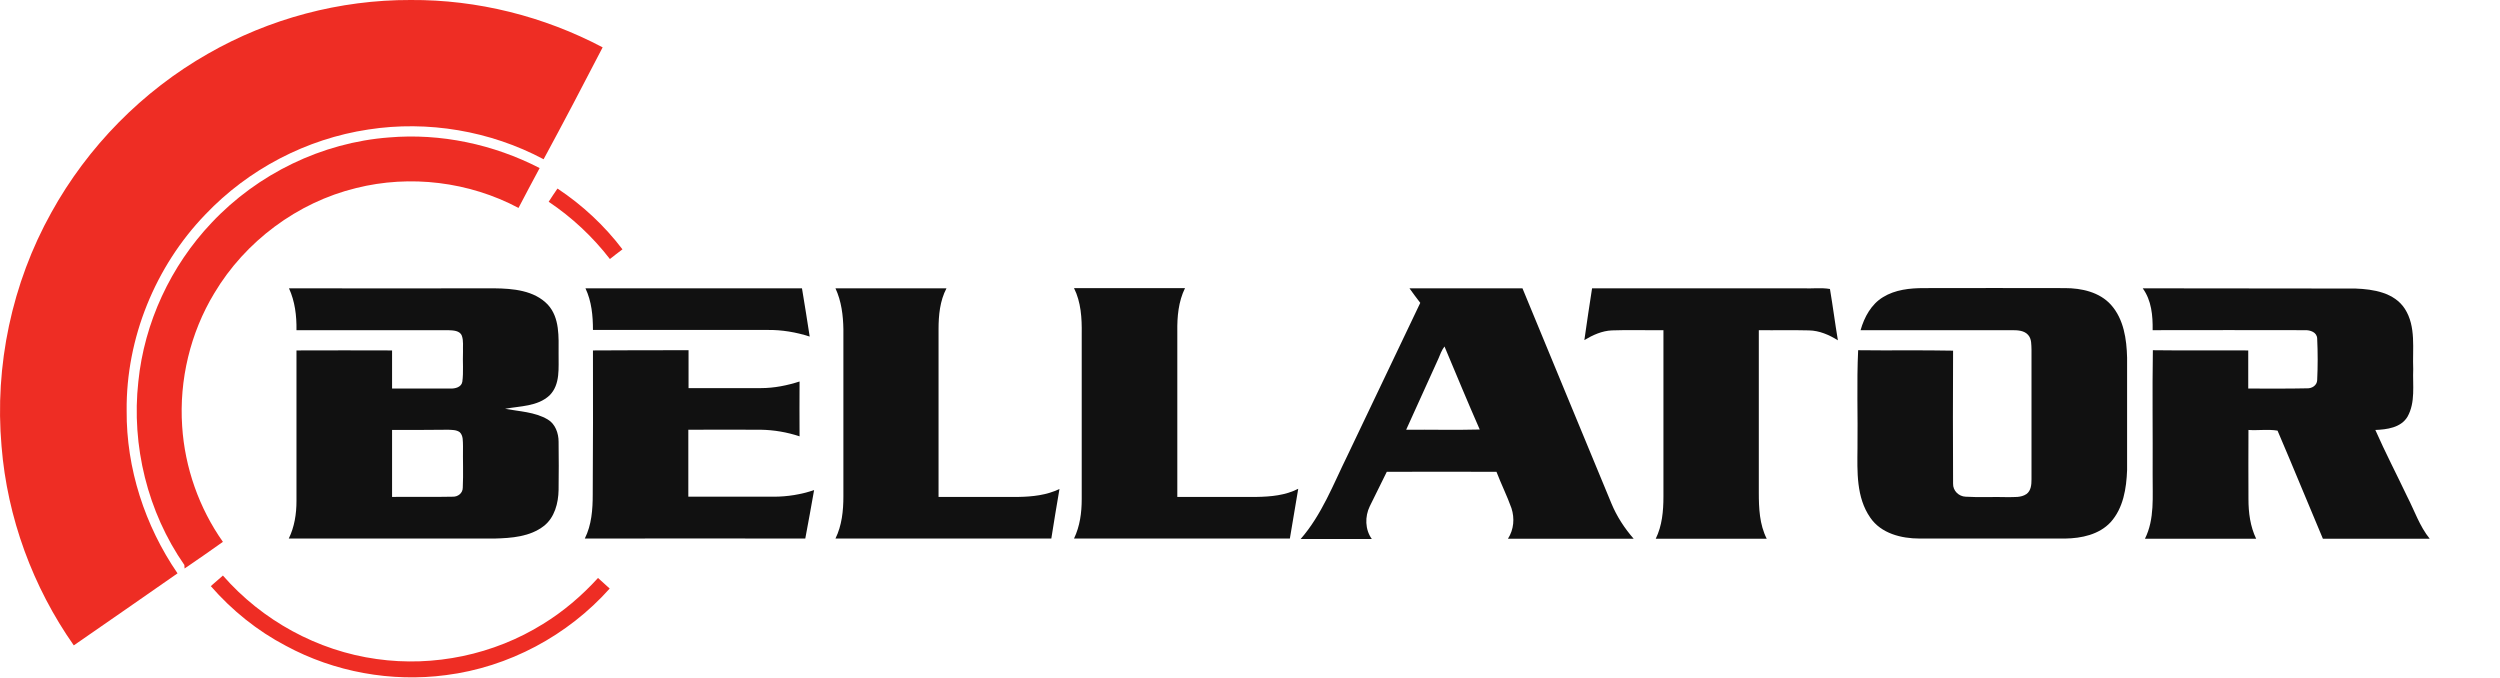
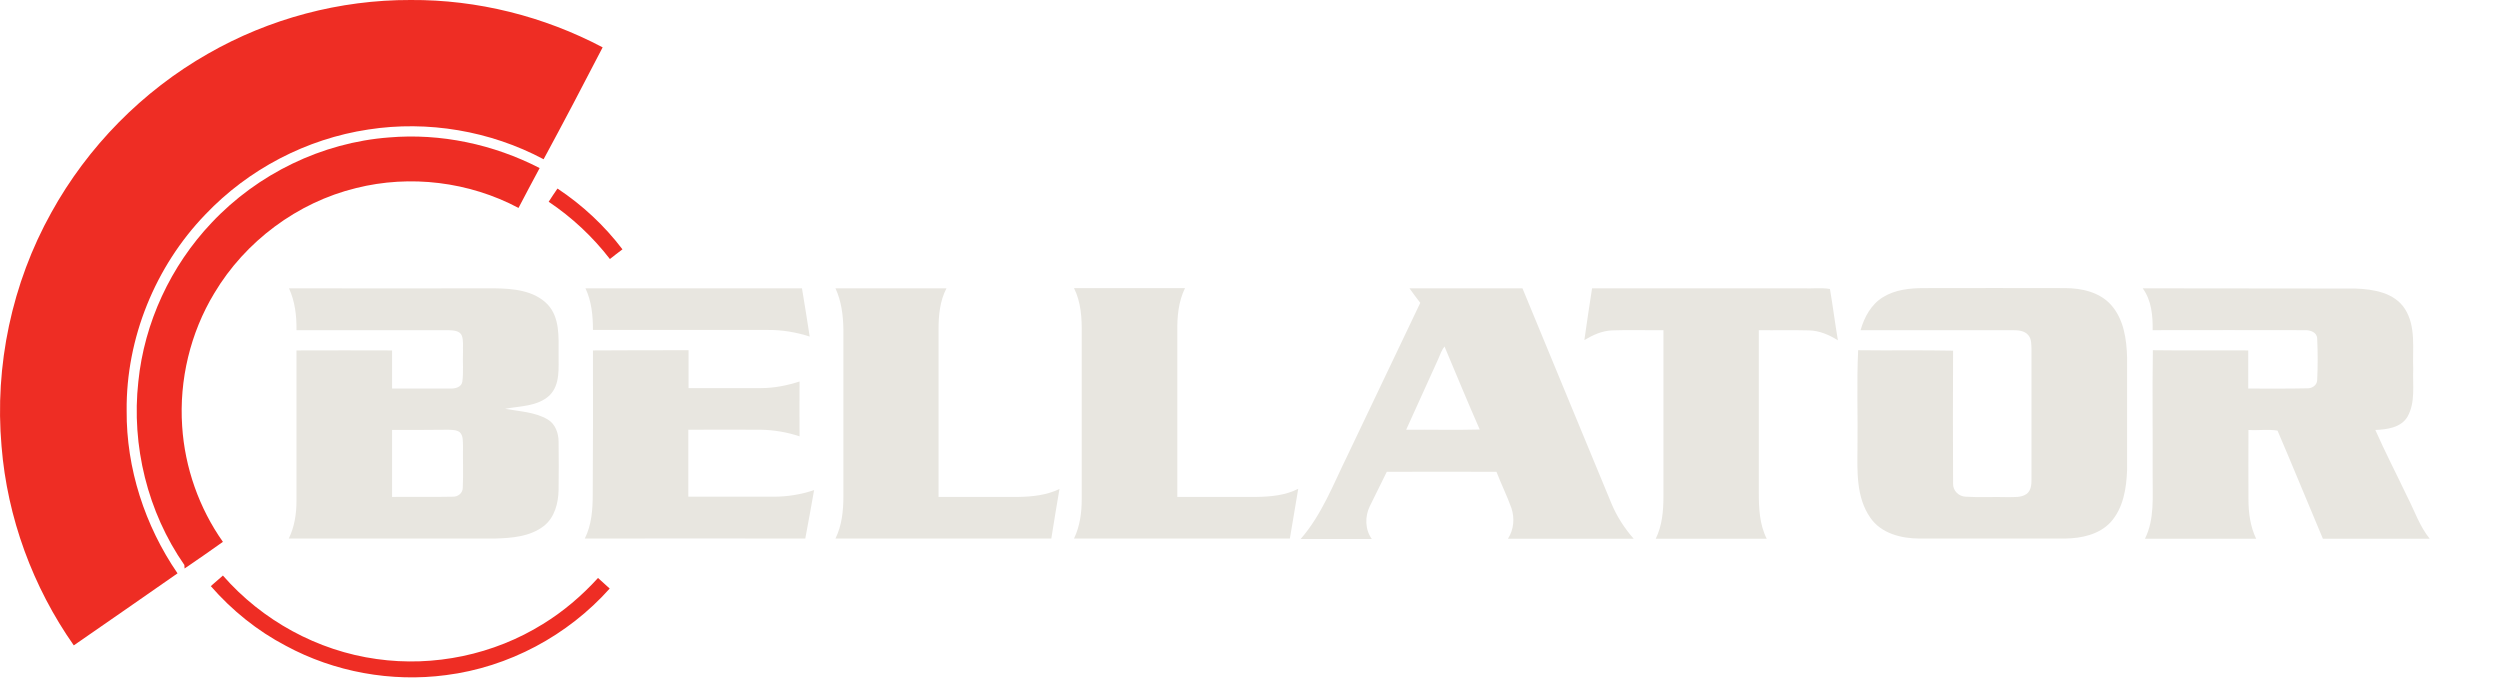
<svg xmlns="http://www.w3.org/2000/svg" viewBox="0 0 1135 307.6" width="1135" height="307.6" role="img" aria-label="Bellator">
  <g fill="#EE2D24">
    <path d="M94.4,24.4c27.9-16,59.9-24.5,92-24.4c30.3-0.2,60.5,7.4,87.2,21.5c-8.8,17-17.7,34-26.8,50.8   c-24.2-12.9-52.6-17.7-79.6-13.5c-28,4.2-54.4,18-73.9,38.5c-22.8,23.6-36.1,56.3-35.8,89.1c-0.2,26.3,8.3,52.3,23.1,73.9   c-15.7,10.9-31.4,21.9-47.1,32.7C14.9,266.5,3.3,235,0.7,202.6c-3.2-36.6,4.7-74,22.6-106.1C39.8,66.6,64.7,41.3,94.4,24.4z" />
    <path d="M96.1,101.1c20.9-22.2,50.1-36.4,80.5-38.7c23.5-2,47.4,3.1,68.4,13.9c-3.3,6-6.4,12.1-9.6,18.1   c-22.4-11.9-49.2-15.2-73.8-9c-26.6,6.5-50.3,24.2-64.3,47.7c-10.9,18-16,39.4-14.6,60.4c1.2,18.8,7.7,37.2,18.5,52.5   c-5.8,4.1-11.6,8.2-17.4,12.1c0-0.4-0.1-1.2-0.1-1.6c-16.7-24-24.1-54.2-20.9-83.2C65.5,146.5,77.5,120.7,96.1,101.1z" />
    <path d="M249.1,91.6c1.3-2,2.6-4,4-6c11.3,7.5,21.3,16.8,29.5,27.6c-1.9,1.4-3.8,2.9-5.7,4.4C269.1,107.5,259.7,98.7,249.1,91.6z" />
    <path d="M95.7,266.1c1.8-1.6,3.6-3.2,5.5-4.8c17.8,20.4,43,34.2,69.8,37.9c26,3.7,53.2-2,75.5-15.9c9.3-5.7,17.6-12.8,25-20.9   c1.8,1.6,3.5,3.2,5.3,4.8c-19.1,21.4-45.9,35.7-74.3,39.3c-24.8,3.3-50.7-1.4-72.7-13.3C116.8,286.4,105.3,277.1,95.7,266.1z" />
  </g>
-   <g fill="#111111">
+   <g fill="#E8E6E0">
    <path d="M131.2,130.9c31.1,0.1,62.1,0,93.2,0c8.5,0.1,18.1,0.9,24.3,7.4c5.5,6,4.9,14.7,4.9,22.2c-0.1,6.4,0.9,14-4.1,19   c-5.5,5.1-13.4,4.8-20.2,6.1c6.5,1.2,13.5,1.4,19.3,4.8c3.5,2,5,6.3,5,10.1c0.1,7.3,0.1,14.6,0,21.9c-0.1,6-1.8,12.6-6.7,16.4   c-6.3,4.9-14.7,5.5-22.4,5.7c-31.1,0-62.3,0-93.4,0c2.6-5.3,3.5-11.2,3.5-17c0-22.8,0-45.6,0-68.4c14.5-0.1,29,0,43.4,0   c0,5.8,0,11.5,0,17.3c8.8,0,17.6,0,26.4,0c2.2,0.1,5.1-0.6,5.5-3.1c0.6-4.5,0.1-9.1,0.3-13.6c-0.1-2.4,0.3-4.9-0.5-7.2   c-0.9-2.5-4-2.5-6.3-2.6c-22.9,0-45.9,0-68.8,0C134.7,143.3,133.9,136.8,131.2,130.9 M178,195.2c0,10.1,0,20.3,0,30.4   c9.2-0.1,18.3,0.1,27.5-0.1c2.4,0.1,4.6-1.6,4.6-4.1c0.3-6.3,0-12.6,0.1-18.9c-0.1-2.1,0.2-4.7-1.5-6.3c-1.5-1.1-3.5-1-5.2-1.1   C195,195.2,186.5,195.2,178,195.2z" />
    <path d="M265.8,130.9c32.8,0,65.5,0,98.3,0c1.2,7.3,2.4,14.6,3.5,21.9c-6.2-2-12.7-3.1-19.3-3c-26.4,0-52.7,0-79.1,0   C269.2,143.4,268.6,136.8,265.8,130.9z" />
    <path d="M269.2,159.1c14.5-0.1,28.9-0.1,43.4-0.1c0,5.7,0,11.5,0,17.2c11,0,21.9,0,32.9,0c6,0,11.9-1.2,17.5-3   c-0.1,8.3,0,16.6,0,24.9c-5.7-1.9-11.6-2.9-17.6-3c-11-0.1-21.9,0-32.9,0c0,10.1,0,20.3,0,30.4c12.9,0,25.9,0,38.8,0   c6.2,0,12.4-1,18.3-3c-1.3,7.3-2.6,14.7-4,22c-33.4-0.1-66.7,0-100.1,0c3.1-6.2,3.6-13.2,3.6-20   C269.2,202.8,269.3,180.9,269.2,159.1z" />
    <path d="M379.3,130.9c16.8,0,33.6,0,50.4,0c-3,5.7-3.6,12.3-3.6,18.6c0,25.4,0,50.7,0,76.1c12.1,0,24.2,0,36.3,0   c6.3-0.1,12.8-0.8,18.6-3.6c-1.3,7.5-2.5,15-3.7,22.5c-32.7,0-65.3,0-98,0c2.9-5.9,3.6-12.6,3.6-19.1c0-25.3,0-50.6,0-75.9   C382.8,143.2,382,136.7,379.3,130.9z" />
    <path d="M487.6,130.8c16.8,0,33.6,0,50.4,0c-3,6.1-3.6,13-3.5,19.7c0,25,0,50.1,0,75.1c12,0,24,0,36,0c6.4-0.1,13.1-0.7,18.9-3.7   c-1.3,7.5-2.5,15.1-3.8,22.6c-32.7,0-65.3,0-98,0c2.7-5.6,3.5-11.8,3.5-17.9c0-25,0-50,0-75.1C491.2,144.5,490.8,137.2,487.6,130.8   z" />
    <path d="M639.9,130.9c17.1,0,34.2,0,51.3,0c13.5,32.6,26.9,65.2,40.4,97.7c2.4,5.8,5.9,11.2,10.1,16c-19,0-38,0-57.1,0   c2.7-4.2,3.1-9.3,1.6-13.9c-2-5.6-4.7-11-6.8-16.5c-16.6-0.1-33.2,0-49.8,0c-2.6,5.2-5.1,10.4-7.7,15.6c-2.3,4.7-2.2,10.6,0.9,14.9   c-10.8,0-21.5,0-32.3,0c9.6-11,14.8-24.8,21.2-37.8c11-23.1,22.1-46.3,33.1-69.4C643.1,135.2,641.4,133.1,639.9,130.9 M653,162.9   c-4.9,10.7-9.7,21.4-14.6,32.2c11.1-0.1,22.3,0.2,33.4-0.1c-5.5-12.5-10.7-25.1-16-37.7C654.5,159,653.8,161,653,162.9z" />
    <path d="M722.8,130.9c31.9,0,63.8,0,95.7,0c4.1,0.2,8.3-0.4,12.3,0.3c1.3,7.7,2.3,15.5,3.6,23.3c-4-2.5-8.4-4.4-13.1-4.5   c-7.6-0.2-15.2,0-22.8-0.1c0,24.6,0,49.2,0,73.7c0,7.1,0.3,14.5,3.6,21c-16.8,0-33.6,0-50.4,0c2.9-5.9,3.5-12.6,3.5-19.1   c0-25.2,0-50.4,0-75.6c-7.8,0.1-15.6-0.2-23.4,0.1c-4.5,0.2-8.7,2.1-12.5,4.4C720.4,146.5,721.6,138.7,722.8,130.9z" />
    <path d="M854.9,134.9c5.5-3.4,12.2-4.1,18.5-4.1c21.3,0,42.7-0.1,64.1,0c7.5,0,15.7,1.8,20.9,7.6c5.8,6.5,7.1,15.6,7.3,24   c0,17,0,34,0,51c-0.3,8.3-1.7,17.3-7.5,23.7c-5.2,5.6-13.2,7.3-20.6,7.4c-22,0-44,0-66.1,0c-8.3,0-17.5-2.3-22.4-9.5   c-6.4-9.2-5.9-20.9-5.8-31.5c0.2-14.8-0.4-29.7,0.3-44.5c14.4,0.2,28.8-0.1,43.1,0.2c-0.1,20.1-0.1,40.3,0,60.4   c-0.1,3.2,2.6,5.8,5.7,5.9c6.3,0.4,12.7,0,19.1,0.2c2.9-0.1,6,0.3,8.5-1.4c2.1-1.5,2.3-4.3,2.3-6.6c0-19.7,0-39.3,0-59   c-0.1-2.2,0.1-4.8-1.5-6.6c-1.8-2.1-4.8-2.2-7.4-2.2c-22.9,0-45.8,0-68.7,0C846.4,143.9,849.6,138.1,854.9,134.9z" />
    <path d="M972.8,130.9c32.2,0.1,64.4,0,96.6,0.1c8.1,0.3,17.6,1.8,22.4,9.2c5.2,8.1,3.4,18.2,3.8,27.4c-0.3,7.2,1.1,15-2.6,21.6   c-3,5-9.4,5.8-14.6,6c4.5,10.2,9.7,20.2,14.5,30.3c3.3,6.4,5.6,13.4,10.2,19.1c-16.2,0-32.3,0-48.5,0   c-6.9-16.3-13.6-32.8-20.6-49.1c-4.3-0.7-8.8,0-13.2-0.3c-0.1,10.5,0,20.9,0,31.4c0,6.1,0.8,12.4,3.5,18c-16.8,0-33.6,0-50.5,0   c4.5-9,3.4-19.3,3.5-29c0.1-18.9-0.2-37.7,0.1-56.6c14.4,0.2,28.8,0,43.3,0.1c0,5.8,0,11.5,0,17.3c8.9,0,17.8,0.1,26.7-0.1   c2.2,0.1,4.5-1.3,4.6-3.7c0.3-6.3,0.3-12.6,0-18.9c-0.1-2.9-3.2-3.9-5.6-3.8c-23-0.1-46,0-69.1,0   C977.4,143.3,976.8,136.4,972.8,130.9z" />
  </g>
</svg>
